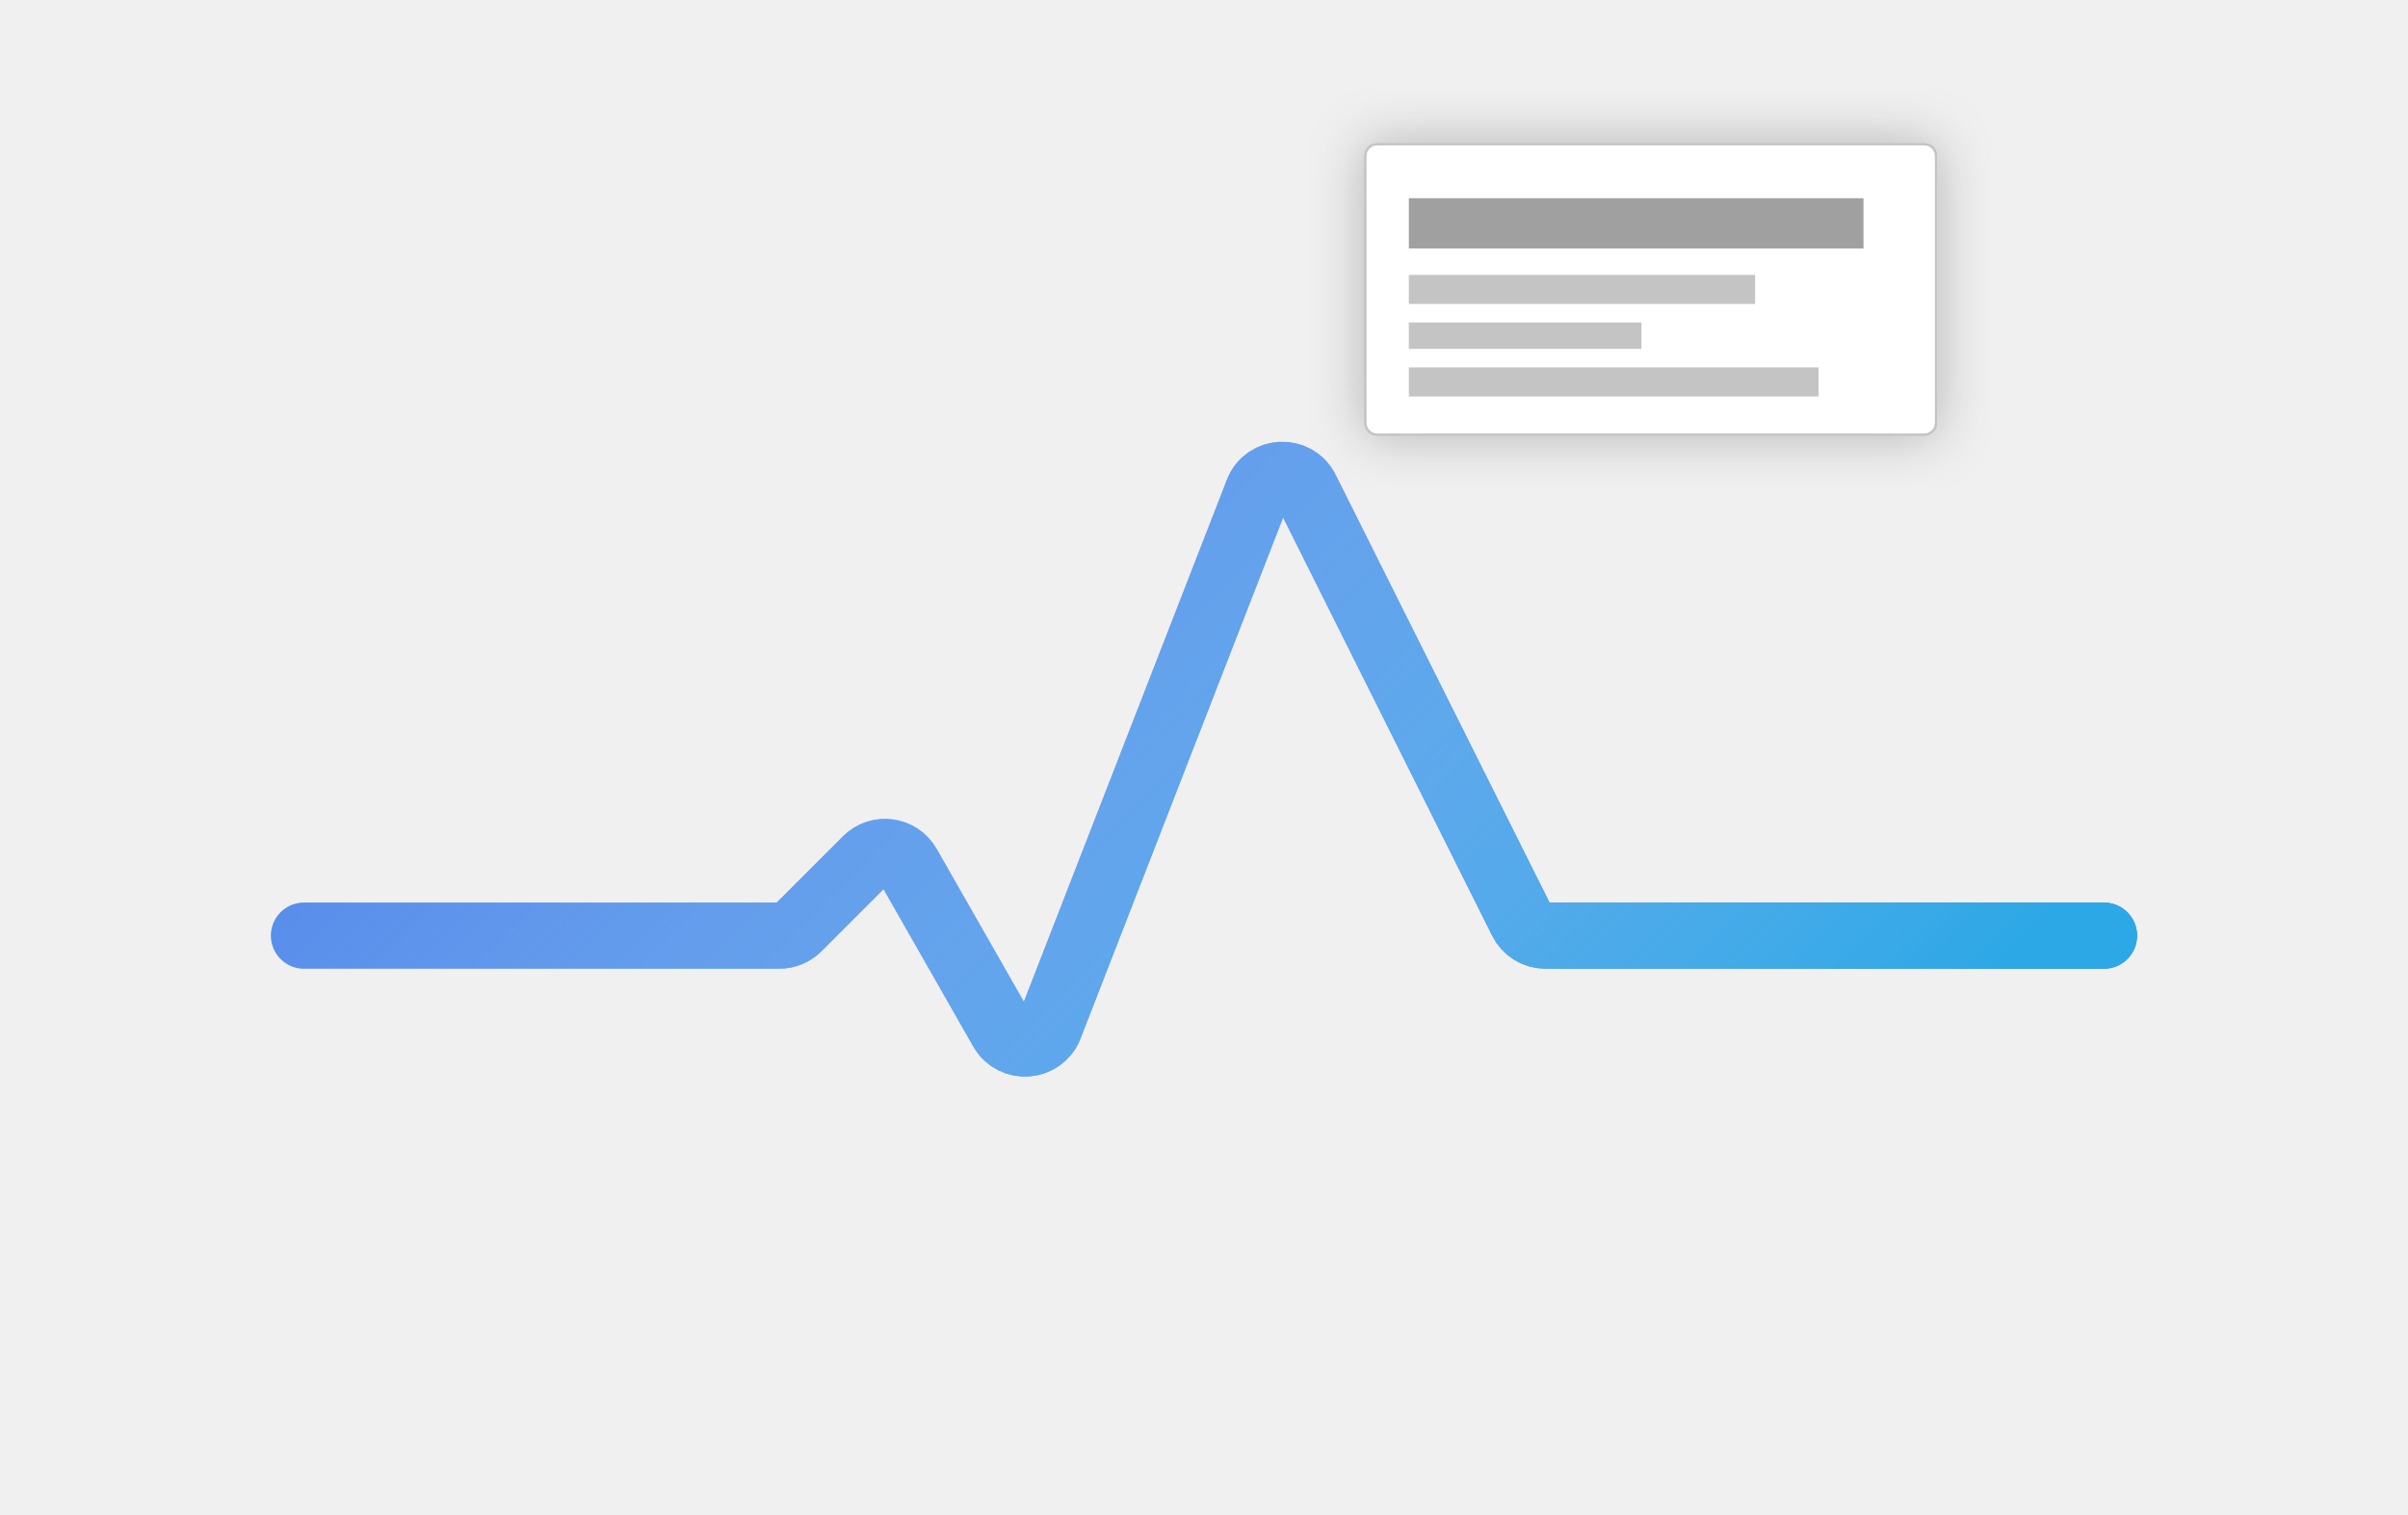
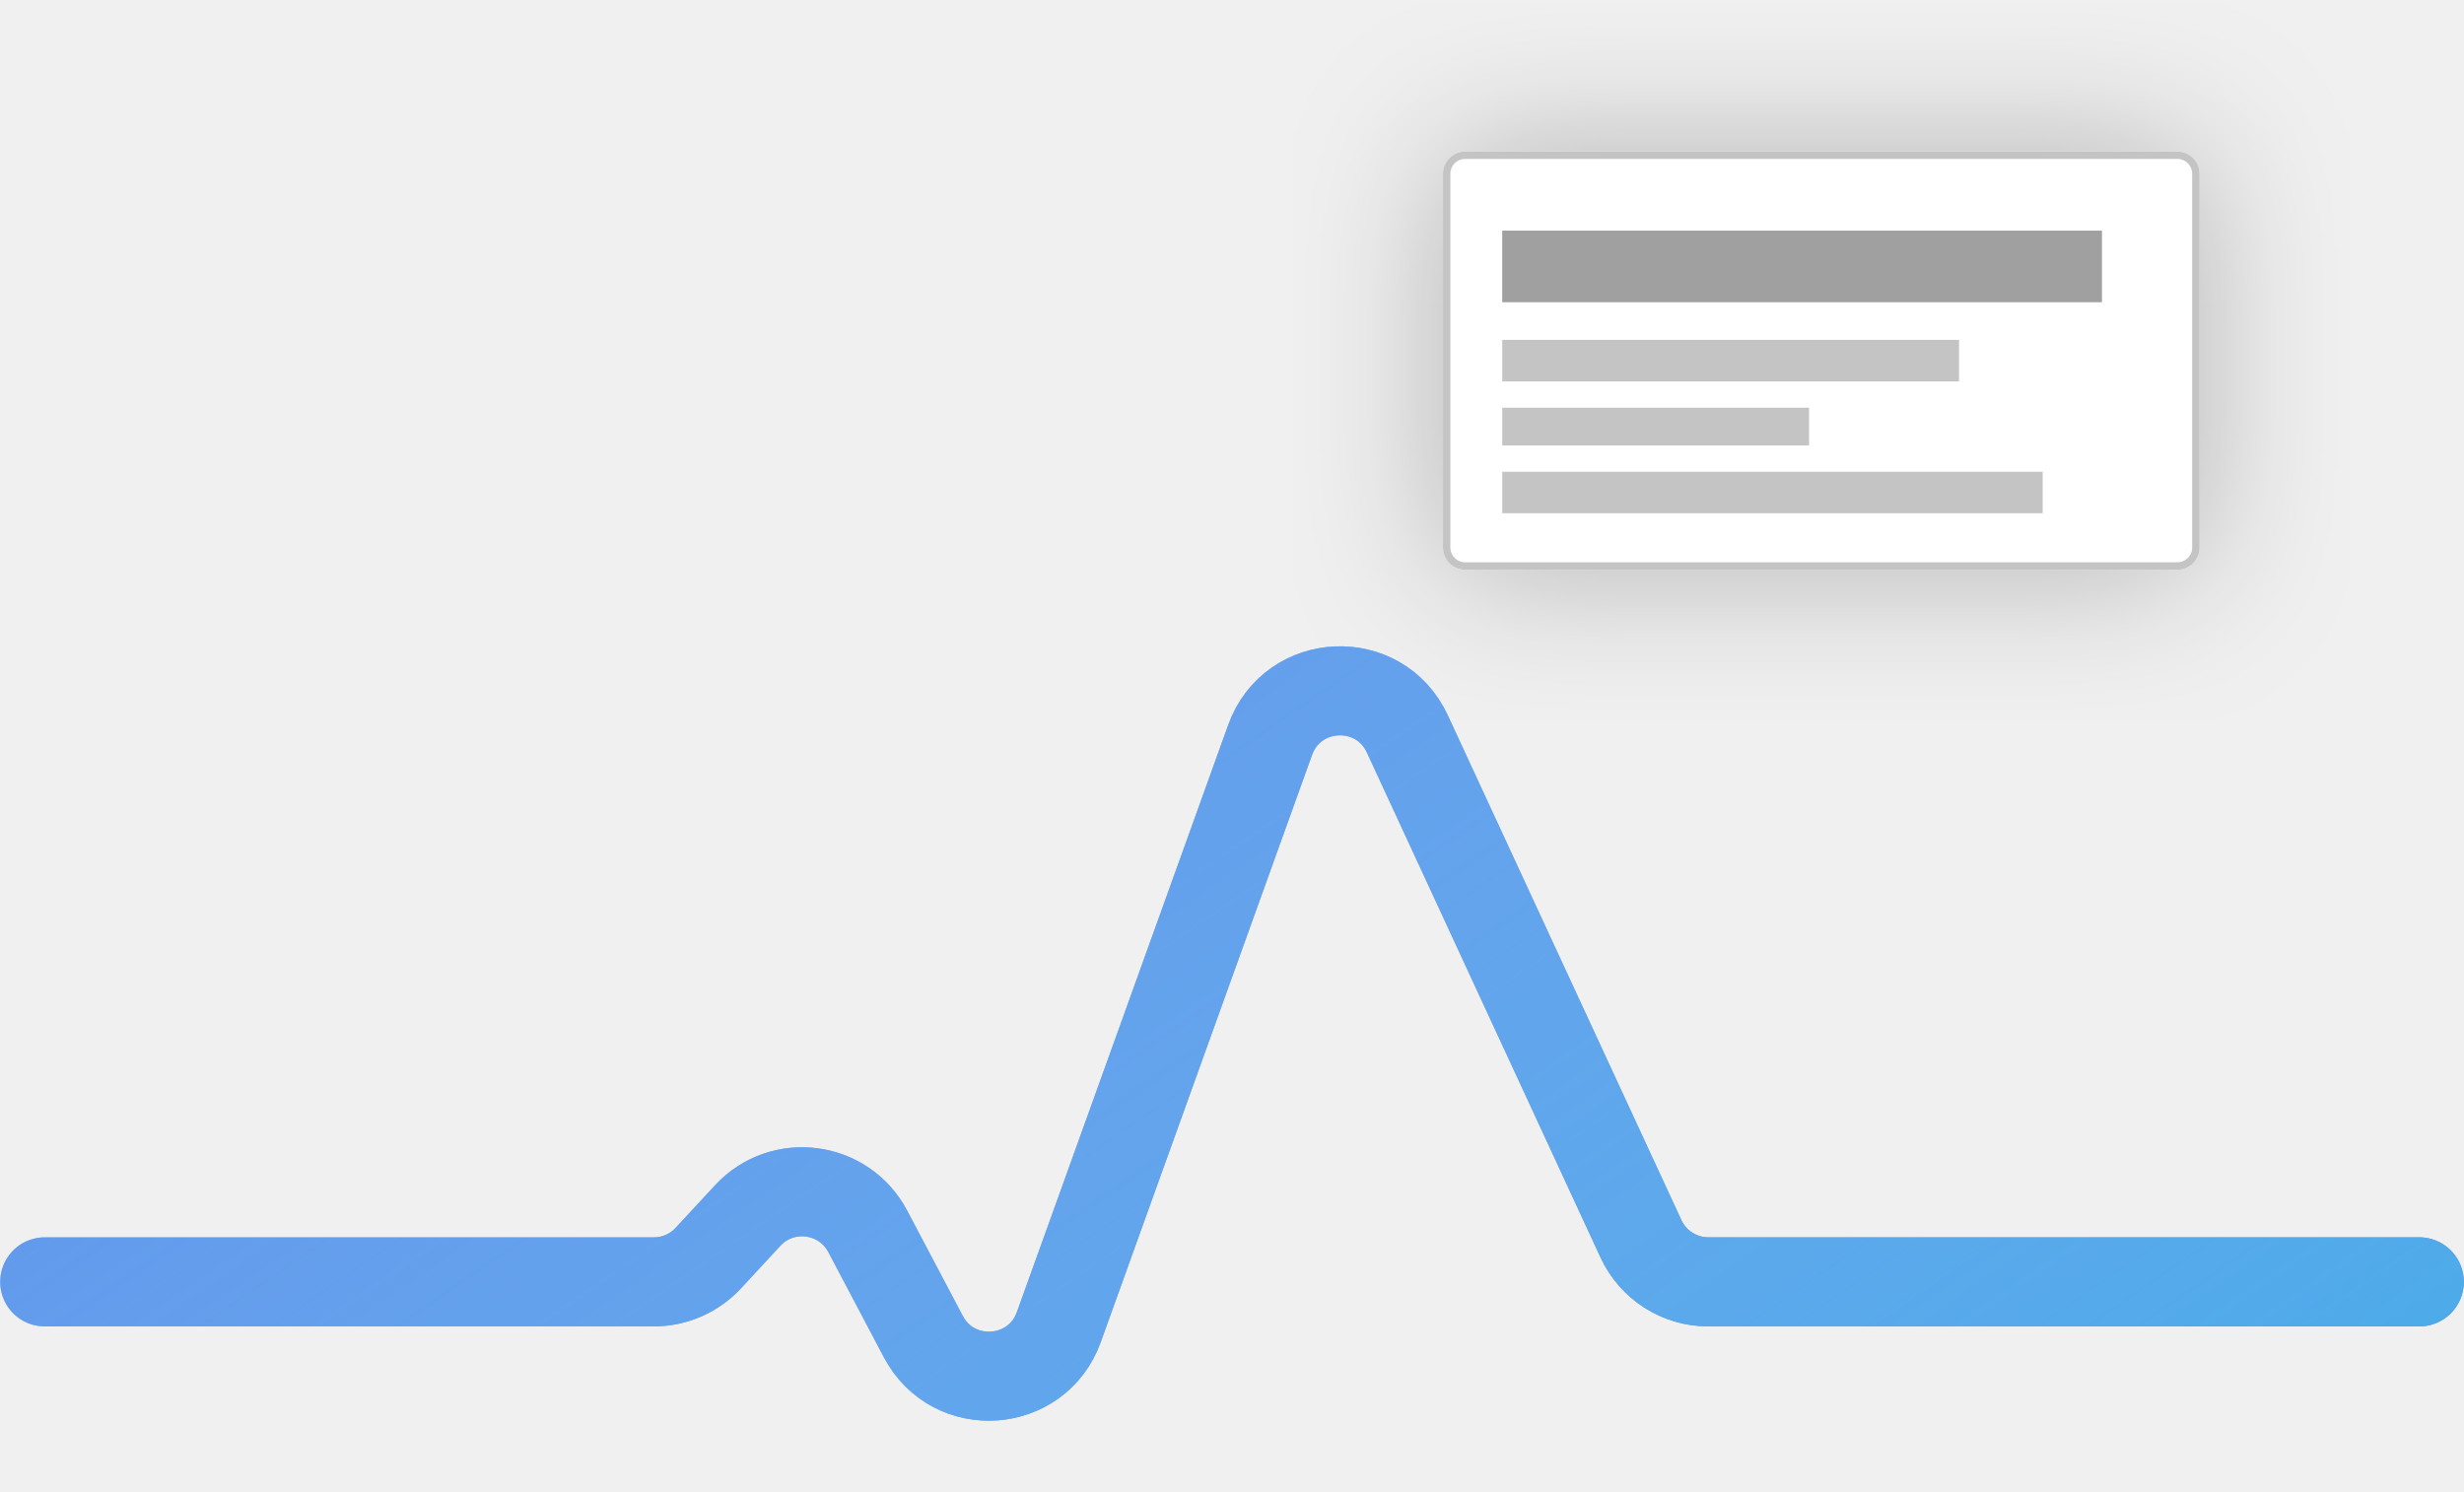
- <svg xmlns="http://www.w3.org/2000/svg" width="911" height="573" viewBox="0 0 911 573" fill="none">
+ <svg xmlns="http://www.w3.org/2000/svg" width="332" height="201" viewBox="0 0 332 201" fill="none">
  <g filter="url(#filter0_d)">
-     <rect x="516" y="54" width="217" height="111" rx="5" fill="white" />
-     <rect x="516.5" y="54.5" width="216" height="110" rx="4.5" stroke="#C4C4C4" />
+     <rect x="194.424" y="20.418" width="101.949" height="56.359" rx="3" fill="white" />
+     <rect x="194.924" y="20.918" width="100.949" height="55.359" rx="2.5" stroke="#C4C4C4" />
  </g>
-   <path d="M115 354H294.858C297.51 354 300.054 352.946 301.929 351.071L327.737 325.263C332.401 320.599 340.224 321.649 343.493 327.378L379.1 389.775C383.271 397.085 394.055 396.287 397.105 388.443L475.824 186.024C478.968 177.94 490.209 177.418 494.088 185.177L575.736 348.472C577.43 351.86 580.893 354 584.68 354H796" stroke="#326EE6" stroke-width="25" stroke-linecap="round" />
-   <path d="M115 354H294.858C297.51 354 300.054 352.946 301.929 351.071L327.737 325.263C332.401 320.599 340.224 321.649 343.493 327.378L379.1 389.775C383.271 397.085 394.055 396.287 397.105 388.443L475.824 186.024C478.968 177.94 490.209 177.418 494.088 185.177L575.736 348.472C577.43 351.86 580.893 354 584.68 354H796" stroke="url(#paint0_linear)" stroke-width="25" stroke-linecap="round" />
-   <rect x="533" y="75" width="172" height="19" fill="#A0A0A0" />
-   <rect x="533" y="104" width="131" height="11" fill="#C4C4C4" />
-   <rect x="533" y="122" width="88" height="10" fill="#C4C4C4" />
-   <rect x="533" y="139" width="155" height="11" fill="#C4C4C4" />
+   <path d="M6.028 172.741H88.103C90.89 172.741 93.55 171.578 95.443 169.532L100.737 163.81C105.42 158.749 113.7 159.835 116.92 165.933L124.412 180.121C128.469 187.806 139.722 187.014 142.664 178.838L171.138 99.709C174.165 91.296 185.868 90.781 189.623 98.896L221.103 166.939C222.739 170.476 226.281 172.741 230.179 172.741H325.971" stroke="#326EE6" stroke-width="12" stroke-linecap="round" />
+   <path d="M6.028 172.741H88.103C90.89 172.741 93.55 171.578 95.443 169.532L100.737 163.81C105.42 158.749 113.7 159.835 116.92 165.933L124.412 180.121C128.469 187.806 139.722 187.014 142.664 178.838L171.138 99.709C174.165 91.296 185.868 90.781 189.623 98.896L221.103 166.939C222.739 170.476 226.281 172.741 230.179 172.741H325.971" stroke="url(#paint0_linear)" stroke-width="12" stroke-linecap="round" />
+   <rect x="202.41" y="31.08" width="80.808" height="9.647" fill="#A0A0A0" />
+   <rect x="202.41" y="45.805" width="61.546" height="5.585" fill="#C4C4C4" />
+   <rect x="202.41" y="54.945" width="41.344" height="5.077" fill="#C4C4C4" />
+   <rect x="202.41" y="63.576" width="72.821" height="5.585" fill="#C4C4C4" />
  <defs>
-     <filter id="filter0_d" x="496" y="34" width="257" height="151" filterUnits="userSpaceOnUse" color-interpolation-filters="sRGB">
+     <filter id="filter0_d" x="174.424" y="0.418" width="141.949" height="96.359" filterUnits="userSpaceOnUse" color-interpolation-filters="sRGB">
      <feFlood flood-opacity="0" result="BackgroundImageFix" />
      <feColorMatrix in="SourceAlpha" type="matrix" values="0 0 0 0 0 0 0 0 0 0 0 0 0 0 0 0 0 0 127 0" />
      <feOffset />
      <feGaussianBlur stdDeviation="10" />
      <feColorMatrix type="matrix" values="0 0 0 0 0 0 0 0 0 0 0 0 0 0 0 0 0 0 0.25 0" />
      <feBlend mode="normal" in2="BackgroundImageFix" result="effect1_dropShadow" />
      <feBlend mode="normal" in="SourceGraphic" in2="effect1_dropShadow" result="shape" />
    </filter>
-     <linearGradient id="paint0_linear" x1="584.5" y1="537" x2="134.5" y2="87" gradientUnits="userSpaceOnUse">
+     <linearGradient id="paint0_linear" x1="369.963" y1="256.914" x2="100.668" y2="-135.889" gradientUnits="userSpaceOnUse">
      <stop stop-color="#2DA8E6" />
      <stop offset="1" stop-color="white" stop-opacity="0" />
    </linearGradient>
  </defs>
</svg>
